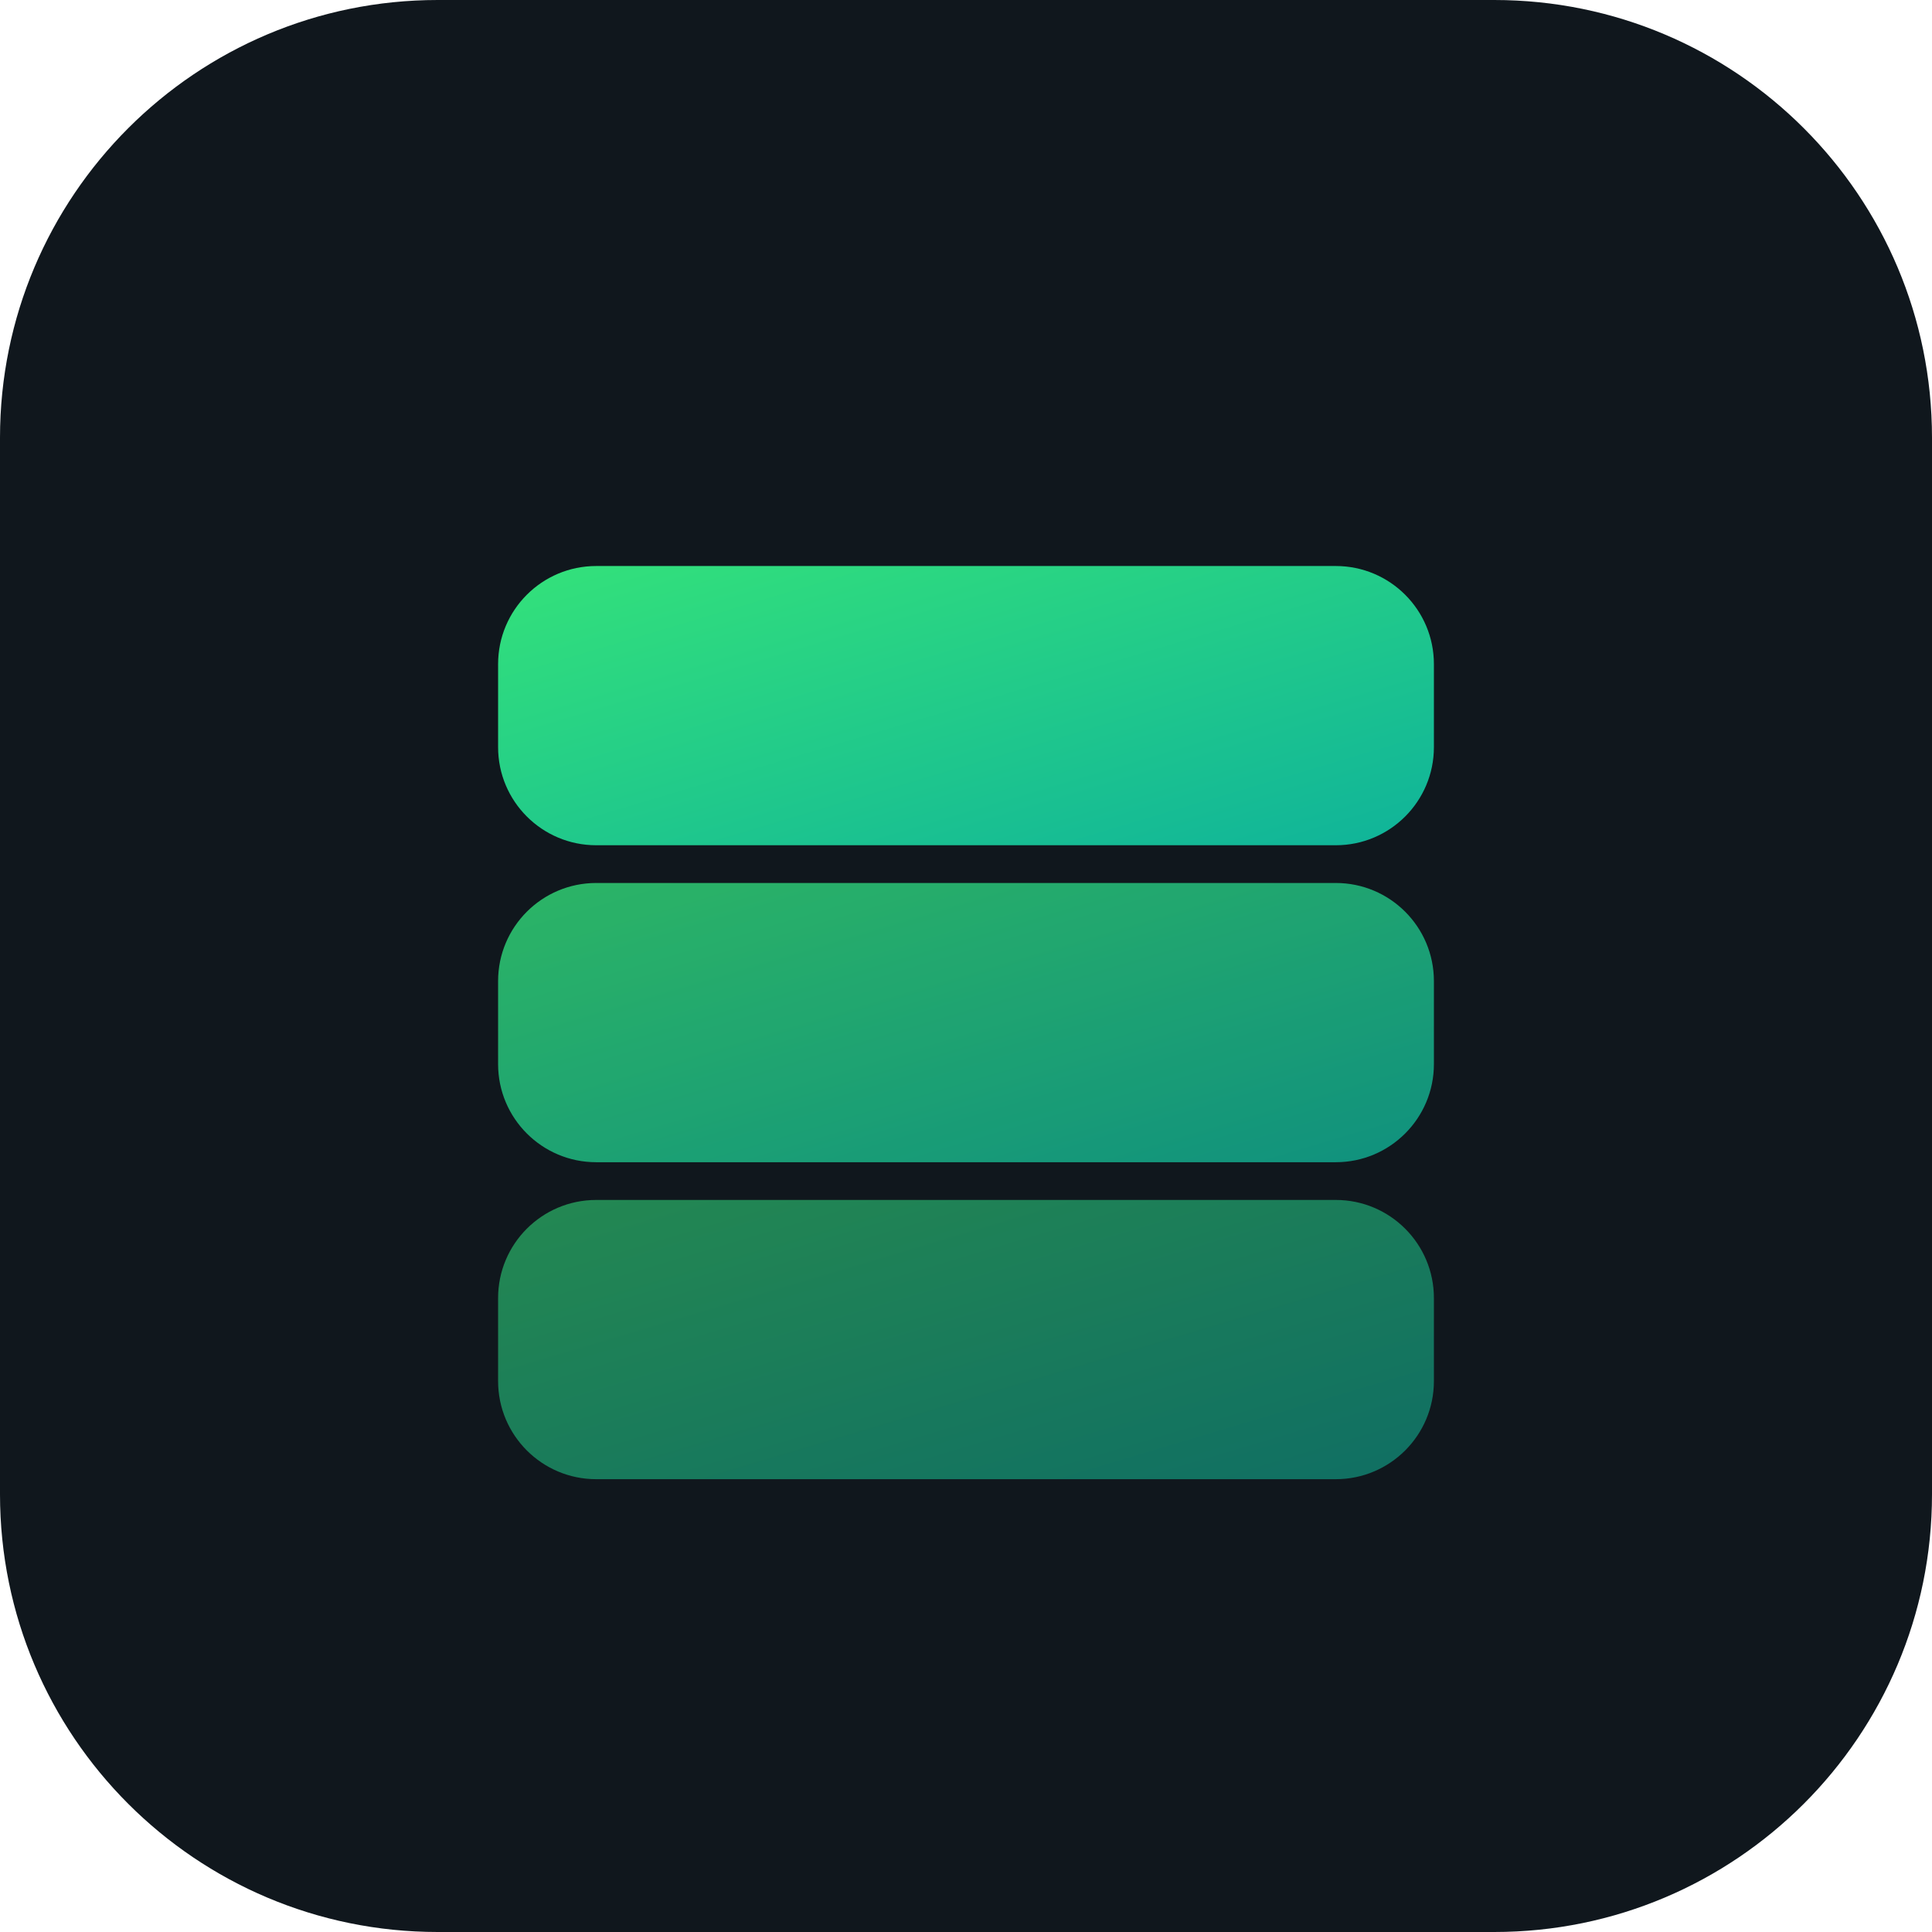
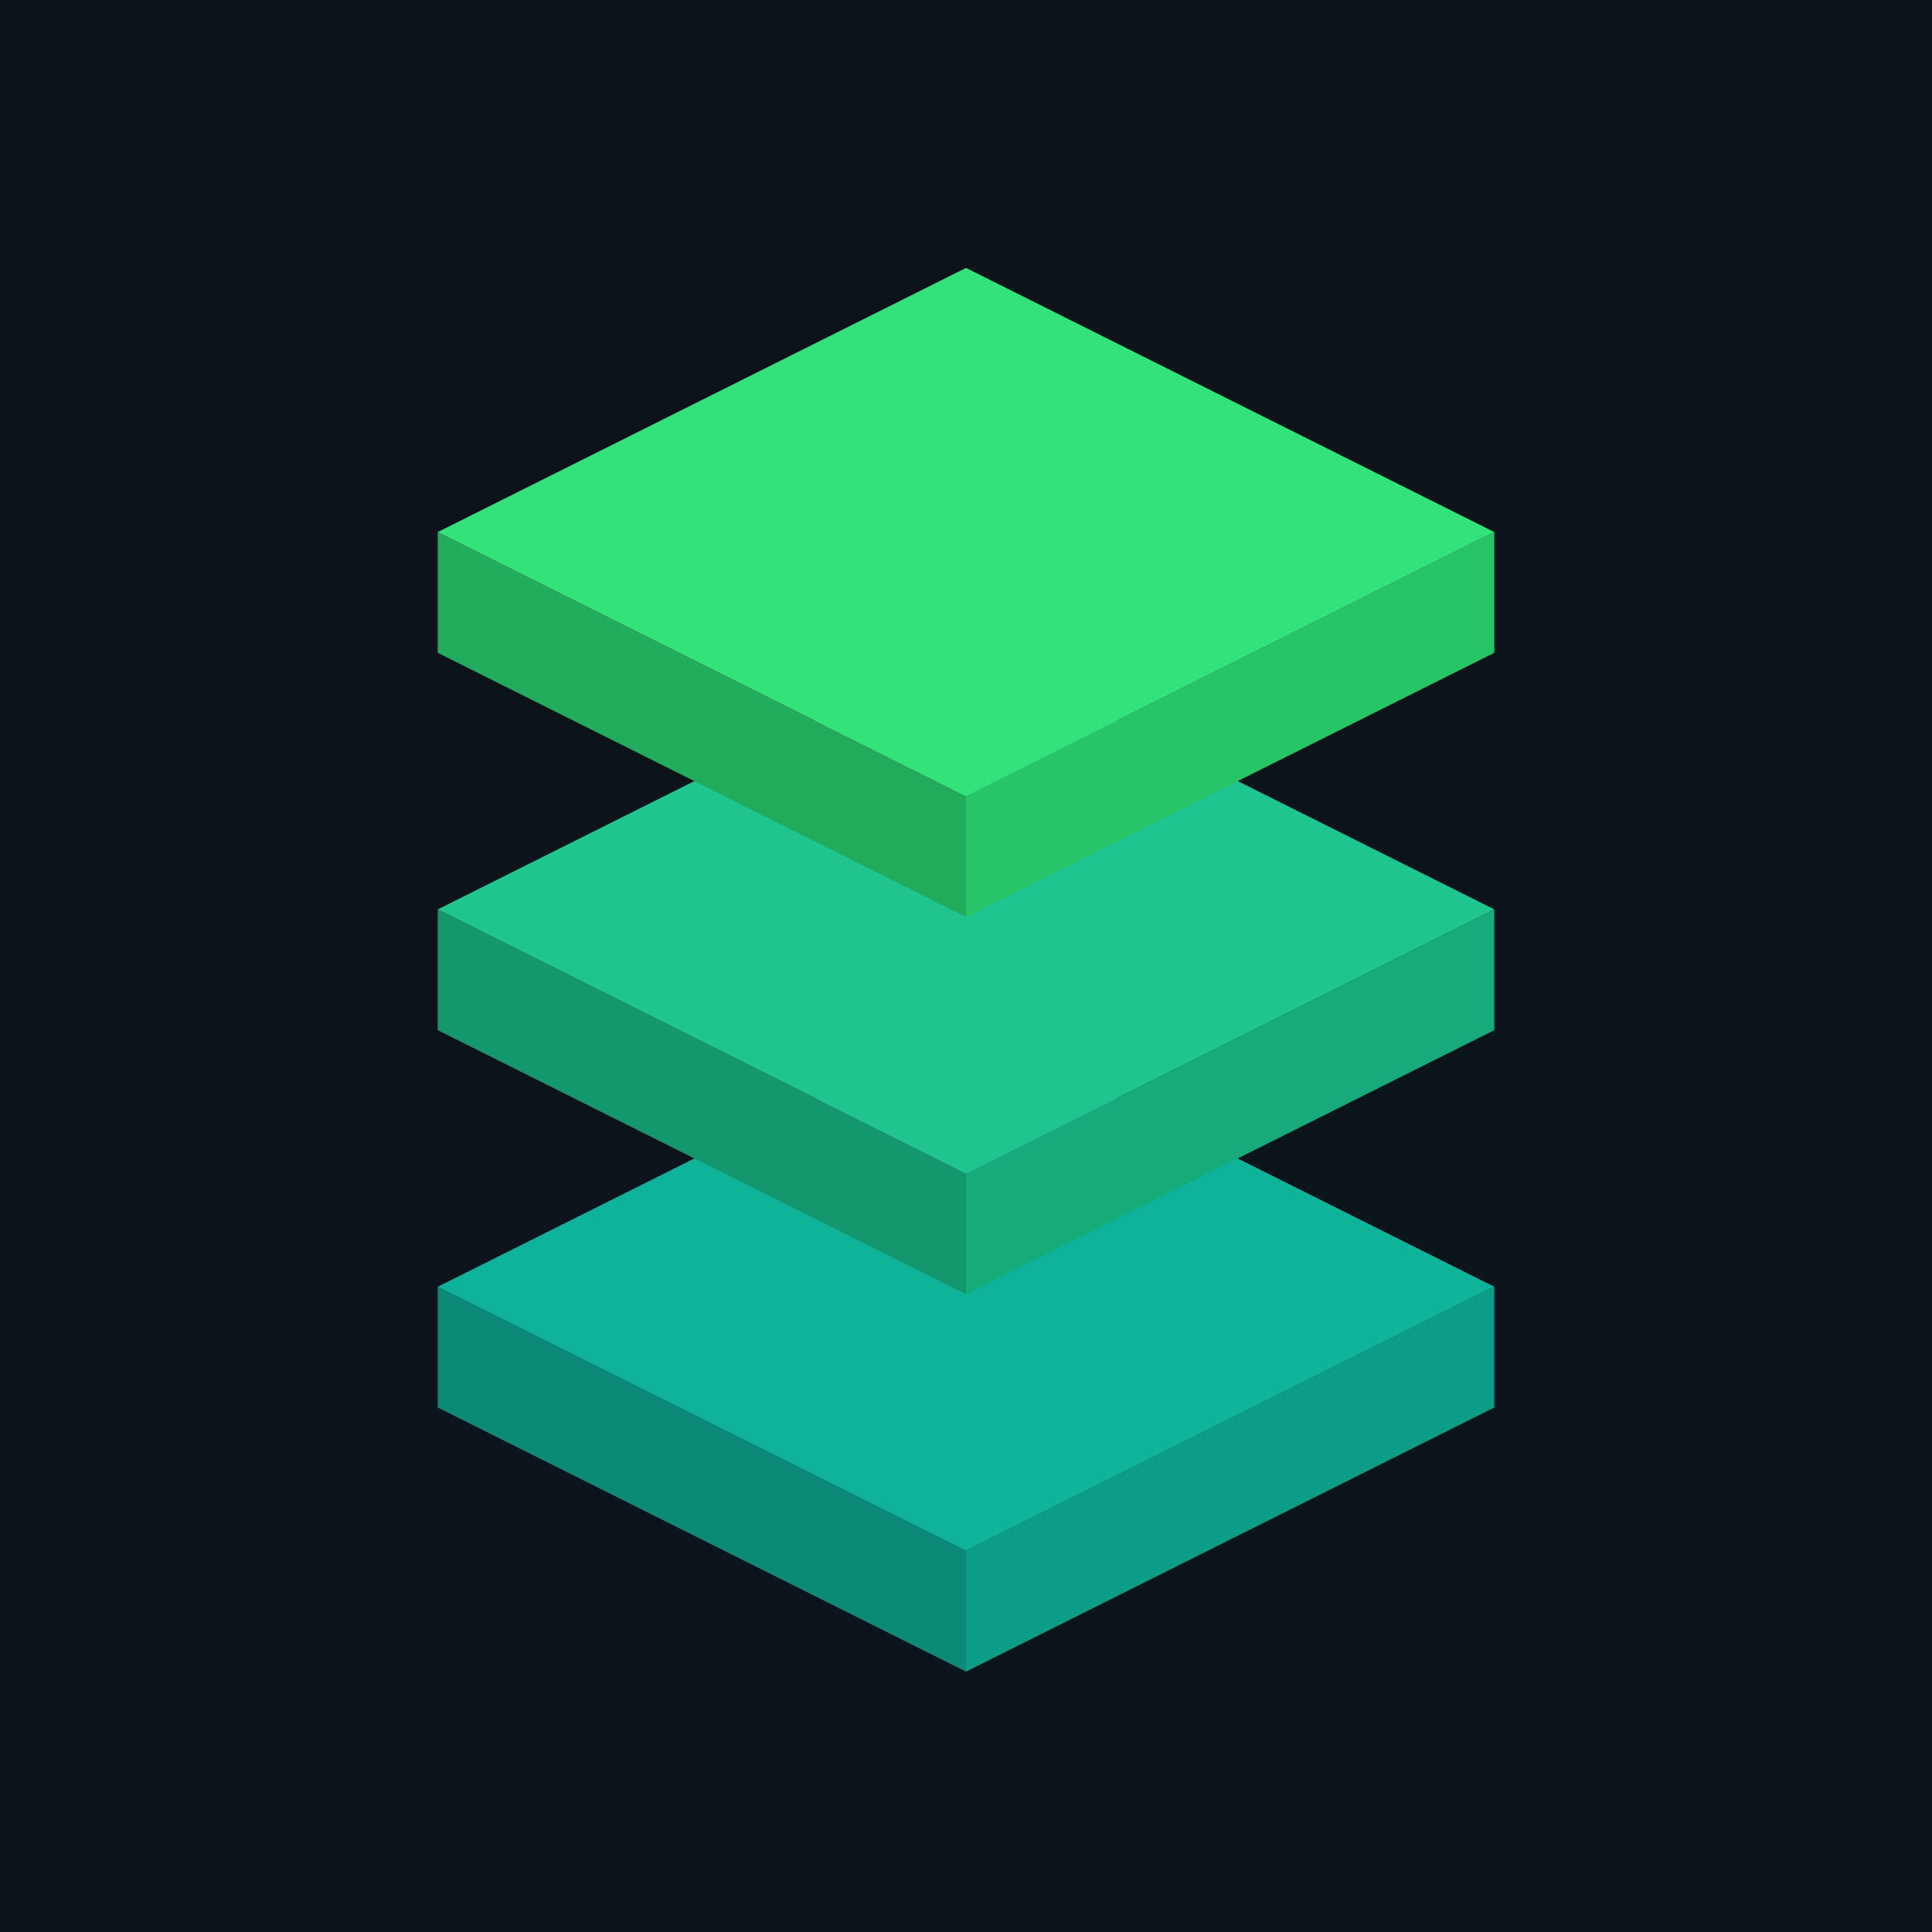
<svg xmlns="http://www.w3.org/2000/svg" width="512" height="512" viewBox="0 0 512 512" role="img" aria-label="Eccos">
-   <defs>
-     <linearGradient id="g" x1="0" y1="0" x2="1" y2="1">
-       <stop offset="0" stop-color="#34E27A" />
-       <stop offset="1" stop-color="#0FB39A" />
-     </linearGradient>
-   </defs>
-   <rect width="512" height="512" rx="116" fill="#10171d" />
-   <rect x="132" y="150" width="248" height="74" rx="26" fill="url(#g)" />
-   <rect x="132" y="234" width="248" height="74" rx="26" fill="url(#g)" opacity="0.78" />
-   <rect x="132" y="318" width="248" height="74" rx="26" fill="url(#g)" opacity="0.56" />
+   <rect width="512" height="512" fill="#0b141a" />
+   <polygon points="116,341 256,411 256,443 116,373" fill="#0b8a77" />
+   <polygon points="396,341 256,411 256,443 396,373" fill="#0d9d86" />
+   <polygon points="256,271 396,341 256,411 116,341" fill="#0fb39a" />
+   <polygon points="116,241 256,311 256,343 116,273" fill="#14976d" />
+   <polygon points="396,241 256,311 256,343 396,273" fill="#17ab7c" />
+   <polygon points="256,171 396,241 256,311 116,241" fill="#1fc48f" />
+   <polygon points="116,141 256,211 256,243 116,173" fill="#21ab5b" />
+   <polygon points="396,141 256,211 256,243 396,173" fill="#28c468" />
+   <polygon points="256,71 396,141 256,211 116,141" fill="#34e27a" />
</svg>
